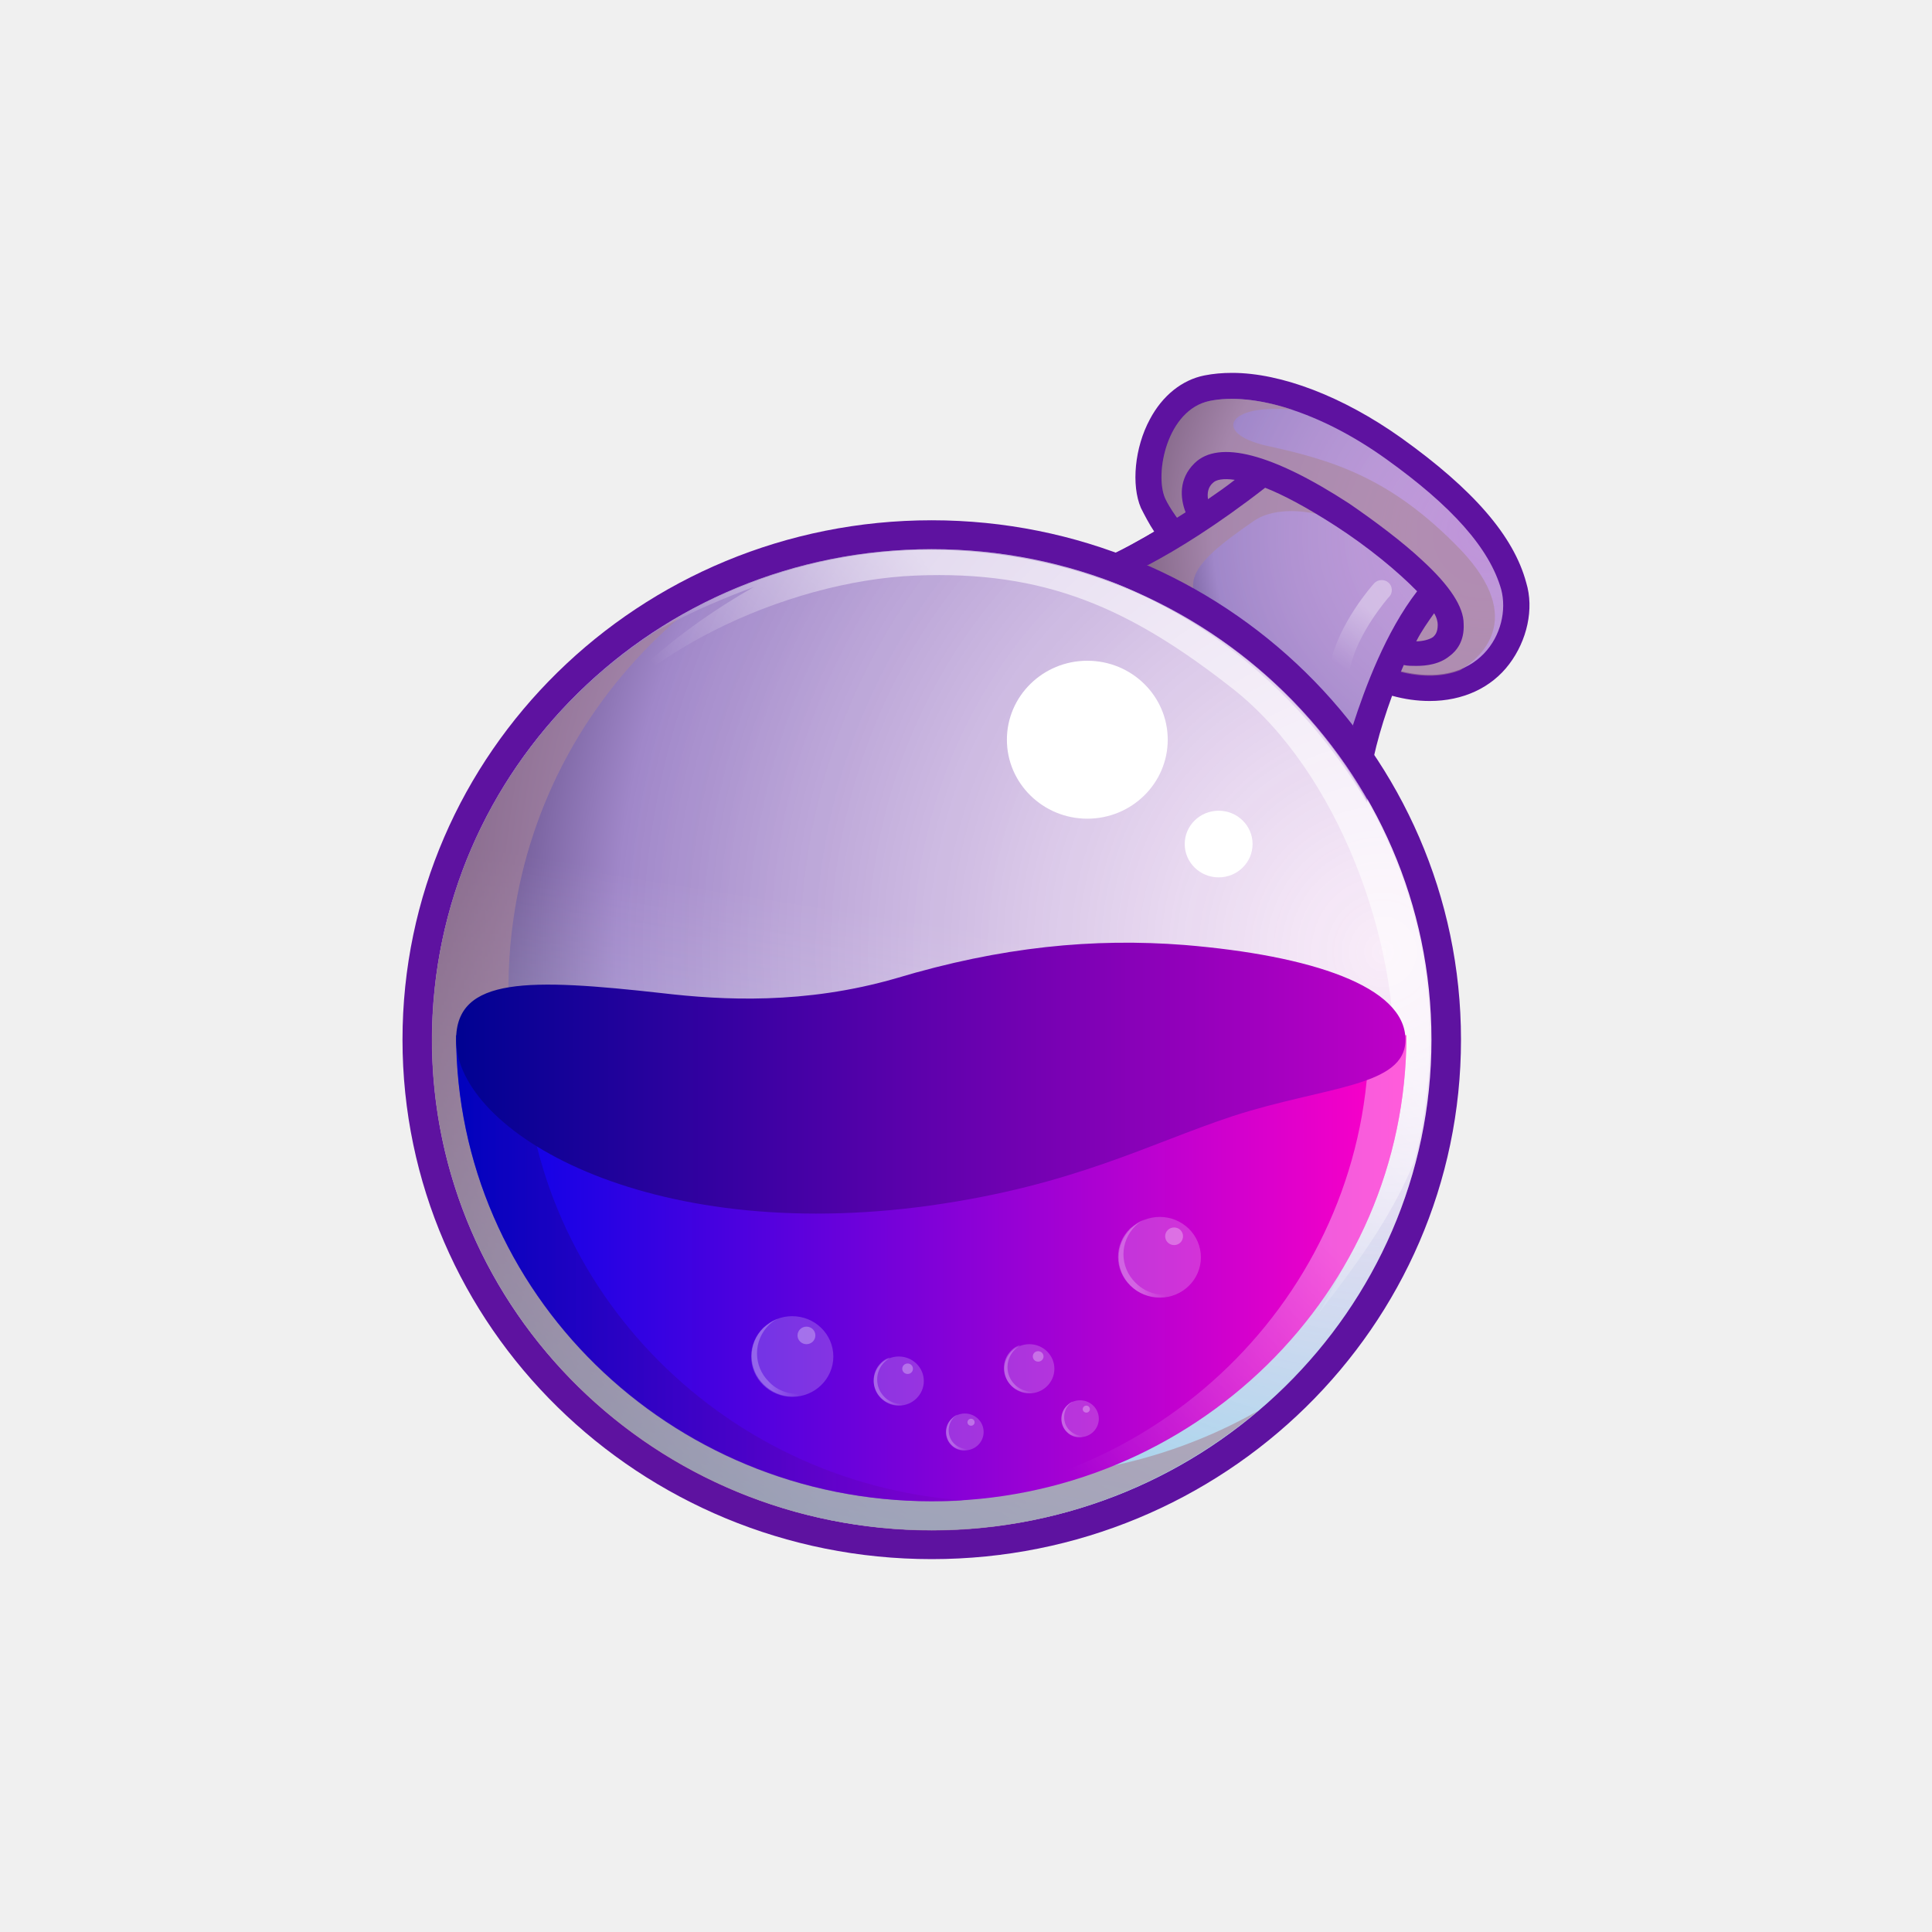
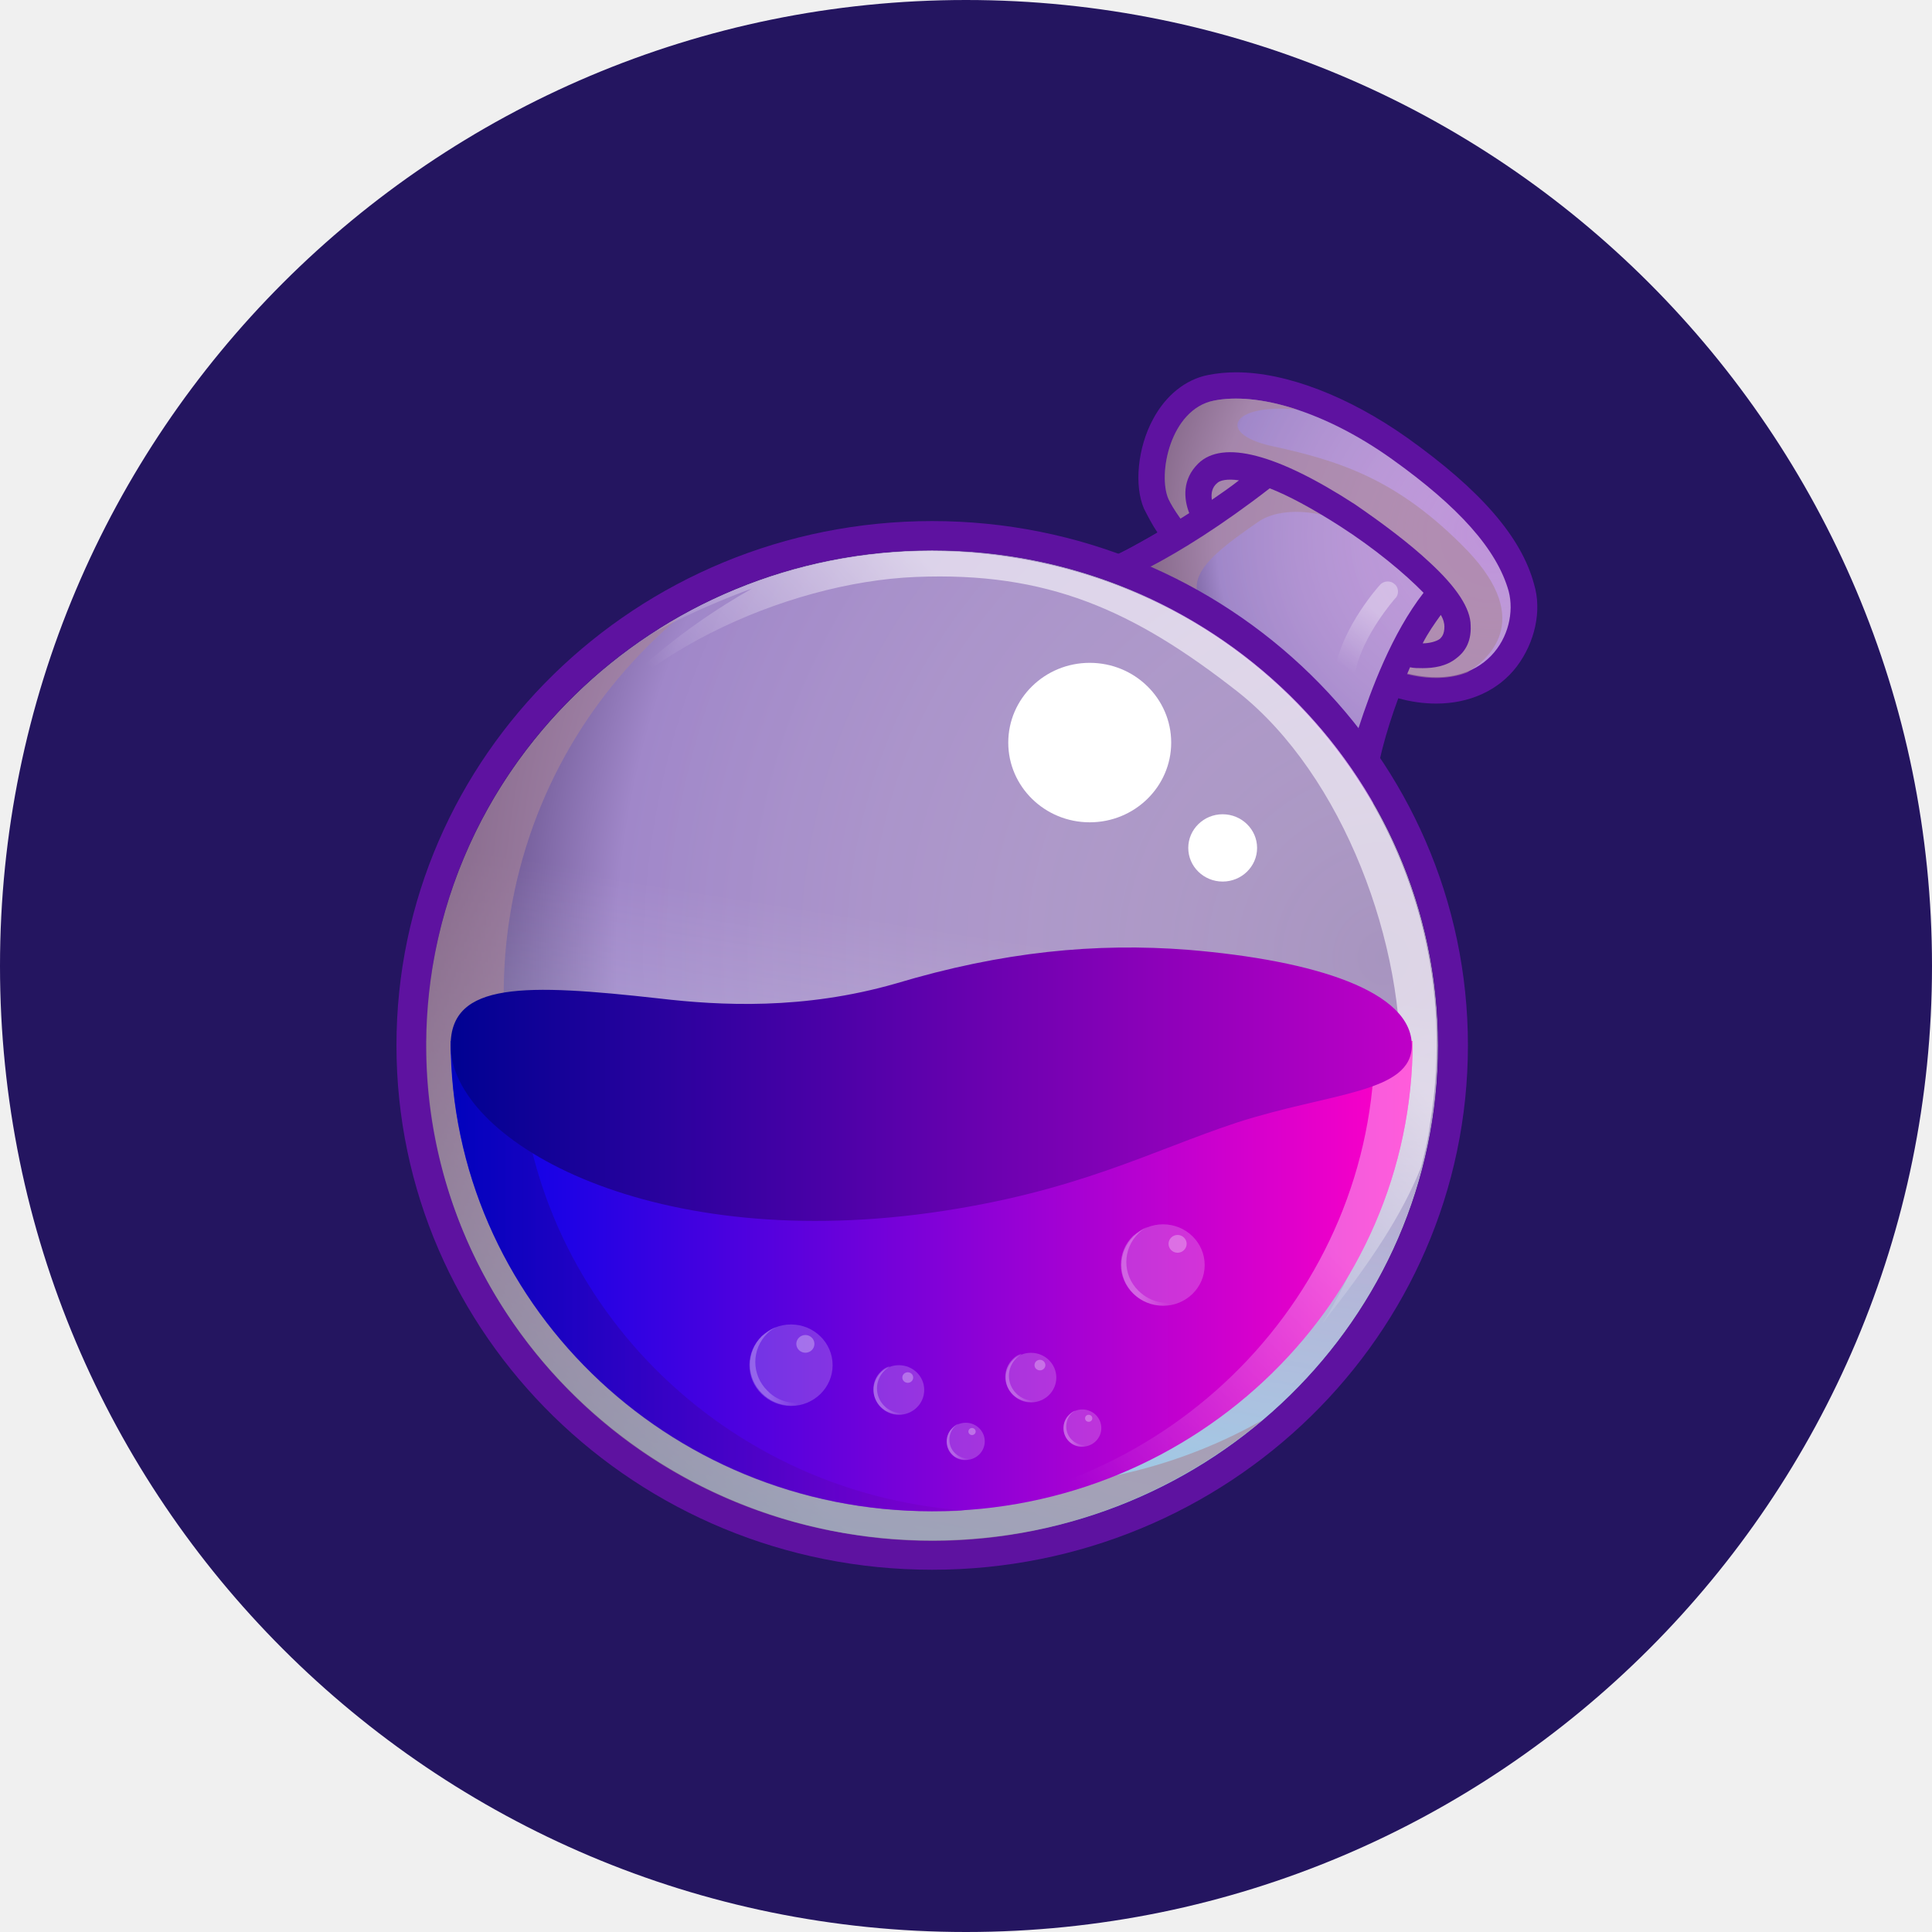
<svg xmlns="http://www.w3.org/2000/svg" width="24" height="24" viewBox="0 0 24 24" fill="none">
-   <path d="M18.959 7.237C18.804 6.659 18.304 6.081 17.404 5.438C16.683 4.926 15.916 4.632 15.306 4.632C15.183 4.632 15.072 4.642 14.961 4.664C14.684 4.719 14.439 4.915 14.284 5.209C14.095 5.558 14.051 6.027 14.173 6.31C14.217 6.397 14.273 6.506 14.339 6.605C13.751 6.953 13.418 7.051 13.373 7.062C14.906 7.564 16.183 8.61 16.982 9.973L16.994 9.842C17.027 9.482 17.138 9.068 17.293 8.643C17.449 8.686 17.604 8.708 17.76 8.708C18.171 8.708 18.526 8.545 18.748 8.25C18.97 7.956 19.059 7.564 18.959 7.237Z" fill="#5E12A0" />
-   <path d="M17.36 8.327C18.371 8.599 18.782 7.836 18.649 7.324C18.504 6.812 18.038 6.288 17.216 5.7C16.394 5.111 15.562 4.871 15.028 4.98C14.495 5.089 14.34 5.885 14.473 6.19C14.529 6.31 14.651 6.485 14.817 6.681C14.606 6.823 14.406 6.932 14.24 7.03C15.262 7.477 16.15 8.174 16.816 9.046C16.894 8.752 17.005 8.49 17.105 8.261C17.183 8.272 17.272 8.294 17.36 8.327Z" fill="url(#paint0_radial_17199_459)" />
-   <path d="M11.574 19.008C15.003 19.008 17.782 16.28 17.782 12.915C17.782 9.55 15.003 6.822 11.574 6.822C8.146 6.822 5.367 9.55 5.367 12.915C5.367 16.28 8.146 19.008 11.574 19.008Z" fill="url(#paint1_radial_17199_459)" />
-   <path opacity="0.6" d="M18.138 6.822C17.294 5.95 16.584 5.721 15.729 5.536C15.062 5.383 15.24 5.013 16.051 5.089C15.662 4.958 15.295 4.926 15.029 4.98C14.496 5.089 14.34 5.885 14.474 6.19C14.529 6.31 14.651 6.484 14.818 6.68C14.518 6.877 14.263 7.018 14.052 7.127C14.152 7.171 14.274 7.226 14.418 7.302C14.796 7.498 15.207 7.825 15.207 7.825C14.585 7.302 14.718 7.062 15.573 6.473C15.84 6.288 16.328 6.31 16.784 6.539C17.239 6.768 17.772 7.345 17.772 7.345L17.261 8.305C17.294 8.316 17.328 8.326 17.361 8.337C17.683 8.425 17.938 8.403 18.138 8.326C18.372 8.185 18.982 7.705 18.138 6.822Z" fill="#A98698" />
-   <path d="M15.716 6.059C15.938 6.146 16.227 6.299 16.583 6.528C17.005 6.8 17.371 7.106 17.604 7.345C17.216 7.847 16.96 8.534 16.805 9.013C16.883 9.122 16.971 9.231 17.049 9.34C17.127 9.068 17.26 8.664 17.438 8.261C17.482 8.272 17.538 8.272 17.593 8.272C17.726 8.272 17.882 8.25 18.004 8.152C18.093 8.087 18.193 7.967 18.182 7.749C18.182 7.542 18.015 7.28 17.671 6.964C17.427 6.735 17.093 6.484 16.76 6.255C15.805 5.634 15.139 5.46 14.839 5.754C14.639 5.95 14.661 6.19 14.728 6.364C14.373 6.593 14.073 6.757 13.873 6.866C14.006 6.909 14.128 6.964 14.262 7.018C14.617 6.833 15.128 6.517 15.716 6.059ZM17.815 7.618C17.849 7.672 17.86 7.727 17.86 7.76C17.86 7.858 17.826 7.89 17.804 7.912C17.76 7.945 17.671 7.967 17.593 7.967C17.66 7.836 17.738 7.727 17.815 7.618ZM15.072 5.994C15.106 5.961 15.194 5.939 15.339 5.961C15.228 6.048 15.117 6.125 15.006 6.201C14.995 6.125 15.006 6.048 15.072 5.994Z" fill="#5E12A0" />
-   <path d="M11.574 6.463C7.943 6.463 5 9.351 5 12.915C5 16.48 7.943 19.368 11.574 19.368C15.206 19.368 18.149 16.48 18.149 12.915C18.149 9.351 15.195 6.463 11.574 6.463ZM11.574 19.009C8.143 19.009 5.367 16.284 5.367 12.915C5.367 9.547 8.143 6.822 11.574 6.822C15.006 6.822 17.782 9.547 17.782 12.915C17.782 16.284 14.995 19.009 11.574 19.009Z" fill="#5E12A0" />
-   <path opacity="0.6" d="M11.574 19.008C15.003 19.008 17.782 16.28 17.782 12.915C17.782 9.55 15.003 6.822 11.574 6.822C8.146 6.822 5.367 9.55 5.367 12.915C5.367 16.28 8.146 19.008 11.574 19.008Z" fill="url(#paint2_linear_17199_459)" />
-   <path opacity="0.6" d="M11.53 18.267C8.143 17.733 5.844 14.605 6.399 11.28C6.643 9.809 7.399 8.555 8.465 7.651C6.91 8.533 5.755 10.07 5.444 11.945C4.9 15.27 7.199 18.398 10.575 18.932C12.463 19.237 14.284 18.66 15.627 17.526C14.439 18.202 12.996 18.496 11.53 18.267Z" fill="#A98698" />
-   <path opacity="0.6" d="M12.563 6.91C10.997 6.659 9.475 7.008 8.232 7.782C8.209 7.804 8.187 7.826 8.187 7.826C8.665 7.542 9.364 7.292 9.364 7.292C7.565 8.316 7.01 9.482 7.01 9.482C7.71 8.153 9.764 7.215 11.374 7.15C12.985 7.084 14.04 7.553 15.328 8.567C16.616 9.591 17.393 11.684 17.316 13.341C17.249 14.998 16.361 16.339 16.361 16.339C16.971 15.565 17.338 14.998 17.571 14.42C17.616 14.246 17.66 14.072 17.682 13.886C18.237 10.572 15.95 7.444 12.563 6.91Z" fill="url(#paint3_linear_17199_459)" />
-   <path d="M17.471 12.861C17.471 16.054 14.828 18.649 11.574 18.649C8.32 18.649 5.666 16.054 5.666 12.861H17.471Z" fill="url(#paint4_linear_17199_459)" />
+   <path d="M0 12C0 5.373 5.373 0 12 0C18.627 0 24 5.373 24 12C24 18.627 18.627 24 12 24C5.373 24 0 18.627 0 12Z" fill="#241560" />
+   <path d="M19.056 7.255C18.899 6.671 18.393 6.088 17.482 5.439C16.752 4.922 15.976 4.625 15.357 4.625C15.234 4.625 15.121 4.636 15.009 4.658C14.728 4.713 14.481 4.911 14.323 5.208C14.132 5.56 14.087 6.033 14.211 6.319C14.256 6.407 14.312 6.517 14.379 6.616C13.784 6.969 13.446 7.068 13.401 7.079C14.953 7.585 16.246 8.641 17.055 10.016L17.066 9.884C17.1 9.521 17.212 9.103 17.37 8.674C17.527 8.718 17.685 8.74 17.842 8.74C18.258 8.74 18.618 8.575 18.843 8.278C19.067 7.981 19.157 7.585 19.056 7.255Z" fill="#5E12A0" />
+   <path d="M17.438 8.355C18.46 8.63 18.876 7.86 18.741 7.343C18.595 6.825 18.123 6.297 17.291 5.703C16.459 5.109 15.616 4.867 15.077 4.977C14.537 5.087 14.38 5.89 14.514 6.198C14.571 6.319 14.694 6.495 14.863 6.693C14.649 6.836 14.447 6.946 14.278 7.045C15.313 7.497 16.212 8.201 16.887 9.081C16.965 8.784 17.078 8.52 17.179 8.289C17.258 8.3 17.348 8.322 17.438 8.355Z" fill="url(#paint0_radial_10800_20882)" />
+   <path d="M11.58 19.137C15.051 19.137 17.864 16.383 17.864 12.986C17.864 9.59 15.051 6.836 11.58 6.836C8.109 6.836 5.296 9.59 5.296 12.986C5.296 16.383 8.109 19.137 11.58 19.137Z" fill="url(#paint1_radial_10800_20882)" />
+   <path opacity="0.6" d="M18.225 6.836C17.371 5.956 16.651 5.725 15.785 5.538C15.111 5.384 15.291 5.01 16.111 5.087C15.718 4.955 15.347 4.922 15.077 4.977C14.537 5.087 14.38 5.89 14.515 6.198C14.571 6.319 14.695 6.495 14.864 6.693C14.56 6.891 14.302 7.034 14.088 7.144C14.189 7.188 14.313 7.243 14.459 7.32C14.841 7.518 15.257 7.848 15.257 7.848C14.627 7.32 14.762 7.078 15.628 6.484C15.898 6.297 16.392 6.319 16.853 6.55C17.314 6.781 17.854 7.364 17.854 7.364L17.337 8.332C17.371 8.343 17.404 8.354 17.438 8.365C17.764 8.453 18.023 8.431 18.225 8.354C18.461 8.211 19.079 7.727 18.225 6.836Z" fill="#A98698" />
+   <path d="M15.773 6.066C15.998 6.154 16.29 6.308 16.65 6.539C17.077 6.814 17.448 7.122 17.684 7.364C17.291 7.87 17.032 8.564 16.875 9.048C16.954 9.158 17.044 9.268 17.122 9.378C17.201 9.103 17.336 8.696 17.516 8.289C17.561 8.3 17.617 8.3 17.673 8.3C17.808 8.3 17.965 8.278 18.089 8.179C18.179 8.113 18.28 7.992 18.269 7.771C18.269 7.562 18.1 7.298 17.752 6.979C17.505 6.748 17.167 6.495 16.83 6.264C15.863 5.637 15.189 5.461 14.885 5.758C14.683 5.956 14.705 6.198 14.773 6.374C14.413 6.605 14.109 6.77 13.907 6.88C14.042 6.924 14.166 6.979 14.301 7.034C14.66 6.847 15.177 6.528 15.773 6.066ZM17.898 7.639C17.932 7.694 17.943 7.749 17.943 7.782C17.943 7.881 17.909 7.914 17.887 7.936C17.842 7.97 17.752 7.992 17.673 7.992C17.741 7.859 17.819 7.749 17.898 7.639ZM15.121 6C15.155 5.967 15.245 5.945 15.391 5.967C15.279 6.055 15.166 6.132 15.054 6.209C15.043 6.132 15.054 6.055 15.121 6Z" fill="#5E12A0" />
+   <path d="M11.58 6.473C7.904 6.473 4.925 9.389 4.925 12.986C4.925 16.584 7.904 19.5 11.58 19.5C15.256 19.5 18.235 16.584 18.235 12.986C18.235 9.389 15.245 6.473 11.58 6.473ZM11.58 19.137C8.106 19.137 5.296 16.386 5.296 12.986C5.296 9.587 8.106 6.836 11.58 6.836C15.054 6.836 17.865 9.587 17.865 12.986C17.865 16.386 15.043 19.137 11.58 19.137Z" fill="#5E12A0" />
+   <path opacity="0.6" d="M11.58 19.137C15.051 19.137 17.864 16.383 17.864 12.986C17.864 9.59 15.051 6.836 11.58 6.836C8.109 6.836 5.296 9.59 5.296 12.986C5.296 16.383 8.109 19.137 11.58 19.137Z" fill="url(#paint2_linear_10800_20882)" />
+   <path opacity="0.6" d="M11.535 18.389C8.106 17.849 5.779 14.692 6.341 11.336C6.589 9.851 7.353 8.585 8.432 7.672C6.858 8.563 5.689 10.115 5.374 12.007C4.824 15.363 7.151 18.52 10.568 19.06C12.479 19.368 14.323 18.785 15.684 17.64C14.481 18.323 13.019 18.62 11.535 18.389Z" fill="#A98698" />
+   <path opacity="0.6" d="M12.581 6.925C10.996 6.671 9.455 7.024 8.196 7.805C8.174 7.827 8.151 7.849 8.151 7.849C8.635 7.563 9.343 7.31 9.343 7.31C7.522 8.344 6.96 9.521 6.96 9.521C7.668 8.179 9.748 7.233 11.378 7.167C13.008 7.101 14.076 7.574 15.38 8.597C16.684 9.631 17.471 11.744 17.392 13.416C17.325 15.088 16.425 16.442 16.425 16.442C17.044 15.66 17.415 15.088 17.651 14.505C17.696 14.329 17.741 14.153 17.763 13.966C18.326 10.621 16.01 7.464 12.581 6.925Z" fill="url(#paint3_linear_10800_20882)" />
+   <path d="M17.549 12.931C17.549 16.155 14.873 18.773 11.579 18.773C8.285 18.773 5.598 16.155 5.598 12.931H17.549Z" fill="url(#paint4_linear_10800_20882)" />
  <g opacity="0.6">
-     <path opacity="0.6" d="M17.005 12.861C17.005 15.979 14.495 18.529 11.341 18.649C11.419 18.649 11.496 18.649 11.574 18.649C14.828 18.649 17.471 16.055 17.471 12.861H17.005Z" fill="url(#paint5_linear_17199_459)" />
+     <path opacity="0.6" d="M17.077 12.932C17.077 16.078 14.537 18.653 11.344 18.774C11.422 18.774 11.501 18.774 11.58 18.774C14.874 18.774 17.549 16.155 17.549 12.932H17.077Z" fill="url(#paint5_linear_10800_20882)" />
  </g>
  <g opacity="0.7">
-     <path opacity="0.7" d="M6.5 12.861H5.668C5.668 16.055 8.311 18.649 11.564 18.649C11.709 18.649 11.842 18.649 11.975 18.638C8.921 18.42 6.5 15.913 6.5 12.861Z" fill="url(#paint6_linear_17199_459)" />
+     <path opacity="0.7" d="M6.444 12.932H5.601C5.601 16.155 8.276 18.774 11.57 18.774C11.716 18.774 11.851 18.774 11.986 18.763C8.895 18.543 6.444 16.012 6.444 12.932Z" fill="url(#paint6_linear_10800_20882)" />
  </g>
-   <path d="M17.459 12.916C17.459 12.251 16.282 11.869 14.716 11.739C13.584 11.651 12.44 11.76 11.13 12.153C9.997 12.48 8.975 12.425 8.231 12.338C6.576 12.153 5.666 12.131 5.666 12.916C5.666 14.05 8.02 15.466 11.552 14.976C13.339 14.725 14.261 14.213 15.316 13.864C16.46 13.493 17.459 13.504 17.459 12.916Z" fill="url(#paint7_linear_17199_459)" />
-   <path d="M13.507 10.17C14.059 10.17 14.506 9.73 14.506 9.189C14.506 8.647 14.059 8.208 13.507 8.208C12.956 8.208 12.508 8.647 12.508 9.189C12.508 9.73 12.956 10.17 13.507 10.17Z" fill="white" />
-   <path d="M15.139 10.899C15.371 10.899 15.56 10.714 15.56 10.485C15.56 10.256 15.371 10.071 15.139 10.071C14.906 10.071 14.717 10.256 14.717 10.485C14.717 10.714 14.906 10.899 15.139 10.899Z" fill="white" />
+   <path d="M17.538 12.987C17.538 12.316 16.346 11.931 14.761 11.799C13.614 11.71 12.456 11.82 11.13 12.217C9.983 12.547 8.949 12.492 8.195 12.404C6.52 12.217 5.598 12.195 5.598 12.987C5.598 14.131 7.982 15.561 11.557 15.066C13.367 14.813 14.3 14.296 15.368 13.944C16.526 13.57 17.538 13.581 17.538 12.987Z" fill="url(#paint7_linear_10800_20882)" />
+   <path d="M13.537 10.215C14.096 10.215 14.549 9.771 14.549 9.225C14.549 8.678 14.096 8.234 13.537 8.234C12.978 8.234 12.525 8.678 12.525 9.225C12.525 9.771 12.978 10.215 13.537 10.215Z" fill="white" />
+   <path d="M15.188 10.951C15.424 10.951 15.616 10.764 15.616 10.533C15.616 10.303 15.424 10.115 15.188 10.115C14.953 10.115 14.761 10.303 14.761 10.533C14.761 10.764 14.953 10.951 15.188 10.951Z" fill="white" />
  <g opacity="0.6">
-     <path opacity="0.6" d="M16.647 8.403C16.636 8.403 16.625 8.403 16.625 8.403C16.559 8.393 16.514 8.327 16.525 8.251C16.625 7.749 17.047 7.27 17.069 7.248C17.114 7.194 17.203 7.194 17.247 7.237C17.302 7.281 17.302 7.368 17.258 7.412C17.247 7.422 16.858 7.869 16.77 8.305C16.758 8.371 16.703 8.403 16.647 8.403Z" fill="url(#paint8_linear_17199_459)" />
+     <path opacity="0.6" d="M16.716 8.432C16.705 8.432 16.693 8.432 16.693 8.432C16.626 8.421 16.581 8.355 16.592 8.278C16.693 7.772 17.12 7.288 17.143 7.266C17.188 7.211 17.278 7.211 17.323 7.255C17.379 7.299 17.379 7.387 17.334 7.431C17.323 7.442 16.929 7.893 16.84 8.333C16.828 8.399 16.772 8.432 16.716 8.432Z" fill="url(#paint8_linear_10800_20882)" />
  </g>
-   <path opacity="0.2" d="M11.165 17.461C11.337 17.461 11.476 17.324 11.476 17.156C11.476 16.987 11.337 16.851 11.165 16.851C10.993 16.851 10.854 16.987 10.854 17.156C10.854 17.324 10.993 17.461 11.165 17.461Z" fill="white" />
+   <path opacity="0.2" d="M11.166 17.575C11.34 17.575 11.481 17.437 11.481 17.267C11.481 17.096 11.34 16.959 11.166 16.959C10.992 16.959 10.852 17.096 10.852 17.267C10.852 17.437 10.992 17.575 11.166 17.575Z" fill="white" />
  <g opacity="0.4">
-     <path opacity="0.6" d="M10.988 17.355C10.866 17.235 10.866 17.038 10.988 16.919C11.011 16.897 11.033 16.886 11.055 16.864C11.011 16.875 10.977 16.897 10.944 16.929C10.822 17.049 10.822 17.246 10.944 17.365C11.044 17.463 11.199 17.485 11.321 17.42C11.21 17.463 11.077 17.442 10.988 17.355Z" fill="url(#paint9_linear_17199_459)" />
+     <path opacity="0.6" d="M10.987 17.467C10.863 17.346 10.863 17.148 10.987 17.027C11.009 17.005 11.032 16.994 11.054 16.972C11.009 16.983 10.976 17.005 10.942 17.038C10.818 17.159 10.818 17.357 10.942 17.478C11.043 17.577 11.2 17.599 11.324 17.533C11.212 17.577 11.077 17.555 10.987 17.467Z" fill="url(#paint9_linear_10800_20882)" />
  </g>
-   <path opacity="0.3" d="M11.275 17.068C11.312 17.068 11.341 17.039 11.341 17.003C11.341 16.967 11.312 16.938 11.275 16.938C11.238 16.938 11.208 16.967 11.208 17.003C11.208 17.039 11.238 17.068 11.275 17.068Z" fill="white" />
-   <path opacity="0.2" d="M12.787 17.309C12.959 17.309 13.098 17.172 13.098 17.004C13.098 16.835 12.959 16.698 12.787 16.698C12.615 16.698 12.476 16.835 12.476 17.004C12.476 17.172 12.615 17.309 12.787 17.309Z" fill="white" />
+   <path opacity="0.3" d="M11.277 17.178C11.314 17.178 11.344 17.148 11.344 17.112C11.344 17.076 11.314 17.047 11.277 17.047C11.239 17.047 11.209 17.076 11.209 17.112C11.209 17.148 11.239 17.178 11.277 17.178Z" fill="white" />
+   <path opacity="0.2" d="M12.807 17.421C12.981 17.421 13.122 17.283 13.122 17.113C13.122 16.943 12.981 16.805 12.807 16.805C12.634 16.805 12.493 16.943 12.493 17.113C12.493 17.283 12.634 17.421 12.807 17.421Z" fill="white" />
  <g opacity="0.4">
-     <path opacity="0.6" d="M12.607 17.201C12.485 17.081 12.485 16.885 12.607 16.765C12.629 16.743 12.651 16.732 12.673 16.71C12.629 16.721 12.596 16.743 12.562 16.776C12.44 16.896 12.44 17.092 12.562 17.212C12.662 17.31 12.818 17.332 12.94 17.266C12.829 17.31 12.696 17.288 12.607 17.201Z" fill="url(#paint10_linear_17199_459)" />
+     <path opacity="0.6" d="M12.626 17.312C12.502 17.191 12.502 16.993 12.626 16.872C12.648 16.85 12.671 16.839 12.693 16.817C12.648 16.828 12.614 16.85 12.581 16.883C12.457 17.004 12.457 17.202 12.581 17.323C12.682 17.422 12.839 17.444 12.963 17.378C12.85 17.422 12.716 17.4 12.626 17.312Z" fill="url(#paint10_linear_10800_20882)" />
  </g>
-   <path opacity="0.3" d="M12.896 16.915C12.933 16.915 12.963 16.886 12.963 16.85C12.963 16.814 12.933 16.785 12.896 16.785C12.859 16.785 12.83 16.814 12.83 16.85C12.83 16.886 12.859 16.915 12.896 16.915Z" fill="white" />
-   <path opacity="0.2" d="M11.986 18.017C12.115 18.017 12.219 17.915 12.219 17.788C12.219 17.662 12.115 17.559 11.986 17.559C11.857 17.559 11.753 17.662 11.753 17.788C11.753 17.915 11.857 18.017 11.986 18.017Z" fill="white" />
+   <path opacity="0.3" d="M12.919 17.023C12.956 17.023 12.986 16.994 12.986 16.958C12.986 16.922 12.956 16.892 12.919 16.892C12.881 16.892 12.851 16.922 12.851 16.958C12.851 16.994 12.881 17.023 12.919 17.023Z" fill="white" />
+   <path opacity="0.2" d="M11.997 18.136C12.127 18.136 12.233 18.033 12.233 17.905C12.233 17.777 12.127 17.674 11.997 17.674C11.866 17.674 11.761 17.777 11.761 17.905C11.761 18.033 11.866 18.136 11.997 18.136Z" fill="white" />
  <g opacity="0.4">
-     <path opacity="0.6" d="M11.851 17.932C11.763 17.844 11.763 17.692 11.851 17.605C11.863 17.594 11.885 17.583 11.896 17.572C11.863 17.583 11.84 17.605 11.818 17.626C11.729 17.714 11.729 17.866 11.818 17.953C11.896 18.03 12.007 18.041 12.107 17.986C12.018 18.019 11.918 17.997 11.851 17.932Z" fill="url(#paint11_linear_17199_459)" />
+     <path opacity="0.6" d="M11.861 18.05C11.771 17.962 11.771 17.808 11.861 17.72C11.872 17.709 11.894 17.698 11.906 17.686C11.872 17.698 11.849 17.72 11.827 17.742C11.737 17.83 11.737 17.984 11.827 18.072C11.906 18.149 12.018 18.16 12.119 18.105C12.029 18.138 11.928 18.116 11.861 18.05Z" fill="url(#paint11_linear_10800_20882)" />
  </g>
-   <path opacity="0.3" d="M12.063 17.711C12.087 17.711 12.107 17.692 12.107 17.668C12.107 17.644 12.087 17.624 12.063 17.624C12.038 17.624 12.018 17.644 12.018 17.668C12.018 17.692 12.038 17.711 12.063 17.711Z" fill="white" />
-   <path opacity="0.2" d="M13.417 17.853C13.546 17.853 13.65 17.751 13.65 17.624C13.65 17.498 13.546 17.395 13.417 17.395C13.288 17.395 13.184 17.498 13.184 17.624C13.184 17.751 13.288 17.853 13.417 17.853Z" fill="white" />
+   <path opacity="0.3" d="M12.075 17.827C12.099 17.827 12.12 17.807 12.12 17.783C12.12 17.759 12.099 17.739 12.075 17.739C12.05 17.739 12.03 17.759 12.03 17.783C12.03 17.807 12.05 17.827 12.075 17.827Z" fill="white" />
+   <path opacity="0.2" d="M13.445 17.971C13.576 17.971 13.681 17.867 13.681 17.74C13.681 17.612 13.576 17.509 13.445 17.509C13.315 17.509 13.21 17.612 13.21 17.74C13.21 17.867 13.315 17.971 13.445 17.971Z" fill="white" />
  <g opacity="0.4">
-     <path opacity="0.6" d="M13.286 17.768C13.197 17.681 13.197 17.529 13.286 17.442C13.297 17.431 13.319 17.42 13.33 17.409C13.297 17.42 13.275 17.442 13.253 17.463C13.164 17.55 13.164 17.703 13.253 17.79C13.33 17.867 13.441 17.878 13.541 17.823C13.453 17.856 13.353 17.834 13.286 17.768Z" fill="url(#paint12_linear_17199_459)" />
+     <path opacity="0.6" d="M13.313 17.885C13.223 17.797 13.223 17.643 13.313 17.555C13.324 17.544 13.347 17.533 13.358 17.522C13.324 17.533 13.302 17.555 13.279 17.577C13.189 17.665 13.189 17.819 13.279 17.907C13.358 17.984 13.47 17.995 13.572 17.94C13.482 17.973 13.38 17.951 13.313 17.885Z" fill="url(#paint12_linear_10800_20882)" />
  </g>
-   <path opacity="0.3" d="M13.495 17.548C13.519 17.548 13.539 17.529 13.539 17.505C13.539 17.481 13.519 17.461 13.495 17.461C13.47 17.461 13.45 17.481 13.45 17.505C13.45 17.529 13.47 17.548 13.495 17.548Z" fill="white" />
-   <path opacity="0.2" d="M9.841 17.352C10.123 17.352 10.352 17.128 10.352 16.851C10.352 16.574 10.123 16.35 9.841 16.35C9.559 16.35 9.331 16.574 9.331 16.851C9.331 17.128 9.559 17.352 9.841 17.352Z" fill="white" />
+   <path opacity="0.3" d="M13.524 17.662C13.549 17.662 13.569 17.643 13.569 17.619C13.569 17.594 13.549 17.575 13.524 17.575C13.499 17.575 13.479 17.594 13.479 17.619C13.479 17.643 13.499 17.662 13.524 17.662Z" fill="white" />
+   <path opacity="0.2" d="M9.826 17.465C10.111 17.465 10.343 17.238 10.343 16.959C10.343 16.679 10.111 16.453 9.826 16.453C9.54 16.453 9.309 16.679 9.309 16.959C9.309 17.238 9.54 17.465 9.826 17.465Z" fill="white" />
  <g opacity="0.4">
-     <path opacity="0.6" d="M9.553 17.166C9.354 16.97 9.354 16.654 9.553 16.458C9.587 16.425 9.62 16.403 9.664 16.382C9.598 16.403 9.542 16.447 9.487 16.491C9.287 16.687 9.287 17.003 9.487 17.199C9.653 17.363 9.909 17.395 10.108 17.275C9.92 17.352 9.698 17.319 9.553 17.166Z" fill="url(#paint13_linear_17199_459)" />
+     <path opacity="0.6" d="M9.534 17.277C9.332 17.079 9.332 16.76 9.534 16.562C9.568 16.529 9.602 16.507 9.647 16.485C9.579 16.507 9.523 16.551 9.467 16.595C9.265 16.793 9.265 17.112 9.467 17.31C9.636 17.475 9.894 17.508 10.096 17.387C9.905 17.464 9.681 17.431 9.534 17.277Z" fill="url(#paint13_linear_10800_20882)" />
  </g>
-   <path opacity="0.3" d="M10.018 16.698C10.08 16.698 10.129 16.649 10.129 16.589C10.129 16.529 10.08 16.48 10.018 16.48C9.957 16.48 9.907 16.529 9.907 16.589C9.907 16.649 9.957 16.698 10.018 16.698Z" fill="white" />
-   <path opacity="0.2" d="M14.407 16.12C14.689 16.12 14.918 15.896 14.918 15.619C14.918 15.342 14.689 15.117 14.407 15.117C14.125 15.117 13.897 15.342 13.897 15.619C13.897 15.896 14.125 16.12 14.407 16.12Z" fill="white" />
+   <path opacity="0.3" d="M10.005 16.804C10.067 16.804 10.117 16.755 10.117 16.694C10.117 16.634 10.067 16.584 10.005 16.584C9.943 16.584 9.892 16.634 9.892 16.694C9.892 16.755 9.943 16.804 10.005 16.804Z" fill="white" />
+   <path opacity="0.2" d="M14.448 16.221C14.734 16.221 14.965 15.995 14.965 15.715C14.965 15.436 14.734 15.209 14.448 15.209C14.163 15.209 13.931 15.436 13.931 15.715C13.931 15.995 14.163 16.221 14.448 16.221Z" fill="white" />
  <g opacity="0.4">
-     <path opacity="0.6" d="M14.106 15.935C13.906 15.739 13.906 15.423 14.106 15.227C14.139 15.194 14.172 15.172 14.217 15.151C14.15 15.172 14.095 15.216 14.039 15.26C13.839 15.456 13.839 15.772 14.039 15.968C14.206 16.132 14.461 16.164 14.661 16.044C14.472 16.121 14.261 16.088 14.106 15.935Z" fill="url(#paint14_linear_17199_459)" />
+     <path opacity="0.6" d="M14.143 16.035C13.941 15.837 13.941 15.518 14.143 15.32C14.177 15.287 14.21 15.264 14.255 15.242C14.188 15.264 14.132 15.309 14.075 15.353C13.873 15.551 13.873 15.87 14.075 16.068C14.244 16.233 14.502 16.266 14.705 16.145C14.514 16.222 14.3 16.189 14.143 16.035Z" fill="url(#paint14_linear_10800_20882)" />
  </g>
-   <path opacity="0.3" d="M14.585 15.467C14.647 15.467 14.696 15.418 14.696 15.357C14.696 15.297 14.647 15.248 14.585 15.248C14.524 15.248 14.474 15.297 14.474 15.357C14.474 15.418 14.524 15.467 14.585 15.467Z" fill="white" />
+   <path opacity="0.3" d="M14.628 15.562C14.69 15.562 14.741 15.512 14.741 15.451C14.741 15.391 14.69 15.341 14.628 15.341C14.566 15.341 14.516 15.391 14.516 15.451C14.516 15.512 14.566 15.562 14.628 15.562Z" fill="white" />
  <defs>
-     <radialGradient id="paint0_radial_17199_459" cx="0" cy="0" r="1" gradientUnits="userSpaceOnUse" gradientTransform="translate(18.4461 6.63721) scale(4.9634 4.87178)">
+     <radialGradient id="paint0_radial_10800_20882" cx="0" cy="0" r="1" gradientUnits="userSpaceOnUse" gradientTransform="translate(18.5364 6.64938) scale(5.02458 4.91746)">
      <stop stop-color="#FFEAFF" stop-opacity="0.6" />
      <stop offset="0.681" stop-color="#A087C9" />
      <stop offset="1" stop-color="#10002F" />
    </radialGradient>
-     <radialGradient id="paint1_radial_17199_459" cx="0" cy="0" r="1" gradientUnits="userSpaceOnUse" gradientTransform="translate(17.1466 11.8331) scale(13.9007 14.5111)">
+     <radialGradient id="paint1_radial_10800_20882" cx="0" cy="0" r="1" gradientUnits="userSpaceOnUse" gradientTransform="translate(17.2209 11.8941) scale(14.072 14.6472)">
      <stop stop-color="#FFEAFF" stop-opacity="0.6" />
      <stop offset="0.681" stop-color="#A087C9" />
      <stop offset="1" stop-color="#10002F" />
    </radialGradient>
-     <linearGradient id="paint2_linear_17199_459" x1="10.579" y1="18.922" x2="12.493" y2="6.887" gradientUnits="userSpaceOnUse">
+     <linearGradient id="paint2_linear_10800_20882" x1="10.572" y1="19.049" x2="12.499" y2="6.9" gradientUnits="userSpaceOnUse">
      <stop stop-color="#81FFFF" />
      <stop offset="0.62" stop-color="white" stop-opacity="0" />
    </linearGradient>
-     <linearGradient id="paint3_linear_17199_459" x1="15.949" y1="8.778" x2="10.903" y2="13.495" gradientUnits="userSpaceOnUse">
+     <linearGradient id="paint3_linear_10800_20882" x1="16.009" y1="8.81" x2="10.915" y2="13.586" gradientUnits="userSpaceOnUse">
      <stop offset="0.289" stop-color="white" />
      <stop offset="0.78" stop-color="white" stop-opacity="0" />
    </linearGradient>
-     <linearGradient id="paint4_linear_17199_459" x1="5.671" y1="15.751" x2="17.468" y2="15.751" gradientUnits="userSpaceOnUse">
+     <linearGradient id="paint4_linear_10800_20882" x1="5.604" y1="15.849" x2="17.546" y2="15.849" gradientUnits="userSpaceOnUse">
      <stop stop-color="#0002E9" />
      <stop offset="0.995" stop-color="#FF00C7" />
    </linearGradient>
-     <linearGradient id="paint5_linear_17199_459" x1="18.026" y1="13.369" x2="11.718" y2="19.442" gradientUnits="userSpaceOnUse">
+     <linearGradient id="paint5_linear_10800_20882" x1="18.112" y1="13.444" x2="11.744" y2="19.593" gradientUnits="userSpaceOnUse">
      <stop offset="0.289" stop-color="white" />
      <stop offset="0.78" stop-color="white" stop-opacity="0" />
    </linearGradient>
-     <linearGradient id="paint6_linear_17199_459" x1="5.673" y1="15.752" x2="11.984" y2="15.752" gradientUnits="userSpaceOnUse">
+     <linearGradient id="paint6_linear_10800_20882" x1="5.606" y1="15.849" x2="11.995" y2="15.849" gradientUnits="userSpaceOnUse">
      <stop stop-color="#000292" />
      <stop offset="0.995" stop-color="#7D00C7" />
    </linearGradient>
-     <linearGradient id="paint7_linear_17199_459" x1="5.679" y1="13.397" x2="17.46" y2="13.397" gradientUnits="userSpaceOnUse">
+     <linearGradient id="paint7_linear_10800_20882" x1="5.612" y1="13.472" x2="17.538" y2="13.472" gradientUnits="userSpaceOnUse">
      <stop stop-color="#000292" />
      <stop offset="0.995" stop-color="#BE00C7" />
    </linearGradient>
-     <linearGradient id="paint8_linear_17199_459" x1="17.265" y1="7.195" x2="16.441" y2="8.559" gradientUnits="userSpaceOnUse">
+     <linearGradient id="paint8_linear_10800_20882" x1="17.341" y1="7.212" x2="16.51" y2="8.591" gradientUnits="userSpaceOnUse">
      <stop offset="0.289" stop-color="white" />
      <stop offset="0.78" stop-color="white" stop-opacity="0" />
    </linearGradient>
-     <linearGradient id="paint9_linear_17199_459" x1="10.852" y1="17.168" x2="11.322" y2="17.168" gradientUnits="userSpaceOnUse">
+     <linearGradient id="paint9_linear_10800_20882" x1="10.849" y1="17.279" x2="11.324" y2="17.279" gradientUnits="userSpaceOnUse">
      <stop offset="0.289" stop-color="white" />
      <stop offset="0.78" stop-color="white" stop-opacity="0" />
    </linearGradient>
-     <linearGradient id="paint10_linear_17199_459" x1="12.469" y1="17.012" x2="12.939" y2="17.012" gradientUnits="userSpaceOnUse">
+     <linearGradient id="paint10_linear_10800_20882" x1="12.486" y1="17.122" x2="12.962" y2="17.122" gradientUnits="userSpaceOnUse">
      <stop offset="0.289" stop-color="white" />
      <stop offset="0.78" stop-color="white" stop-opacity="0" />
    </linearGradient>
-     <linearGradient id="paint11_linear_17199_459" x1="11.745" y1="17.792" x2="12.098" y2="17.792" gradientUnits="userSpaceOnUse">
+     <linearGradient id="paint11_linear_10800_20882" x1="11.753" y1="17.909" x2="12.11" y2="17.909" gradientUnits="userSpaceOnUse">
      <stop offset="0.289" stop-color="white" />
      <stop offset="0.78" stop-color="white" stop-opacity="0" />
    </linearGradient>
-     <linearGradient id="paint12_linear_17199_459" x1="13.18" y1="17.629" x2="13.532" y2="17.629" gradientUnits="userSpaceOnUse">
+     <linearGradient id="paint12_linear_10800_20882" x1="13.206" y1="17.744" x2="13.562" y2="17.744" gradientUnits="userSpaceOnUse">
      <stop offset="0.289" stop-color="white" />
      <stop offset="0.78" stop-color="white" stop-opacity="0" />
    </linearGradient>
-     <linearGradient id="paint13_linear_17199_459" x1="9.332" y1="16.863" x2="10.099" y2="16.863" gradientUnits="userSpaceOnUse">
+     <linearGradient id="paint13_linear_10800_20882" x1="9.31" y1="16.971" x2="10.087" y2="16.971" gradientUnits="userSpaceOnUse">
      <stop offset="0.289" stop-color="white" />
      <stop offset="0.78" stop-color="white" stop-opacity="0" />
    </linearGradient>
-     <linearGradient id="paint14_linear_17199_459" x1="13.889" y1="15.632" x2="14.656" y2="15.632" gradientUnits="userSpaceOnUse">
+     <linearGradient id="paint14_linear_10800_20882" x1="13.923" y1="15.728" x2="14.699" y2="15.728" gradientUnits="userSpaceOnUse">
      <stop offset="0.289" stop-color="white" />
      <stop offset="0.78" stop-color="white" stop-opacity="0" />
    </linearGradient>
  </defs>
</svg>
